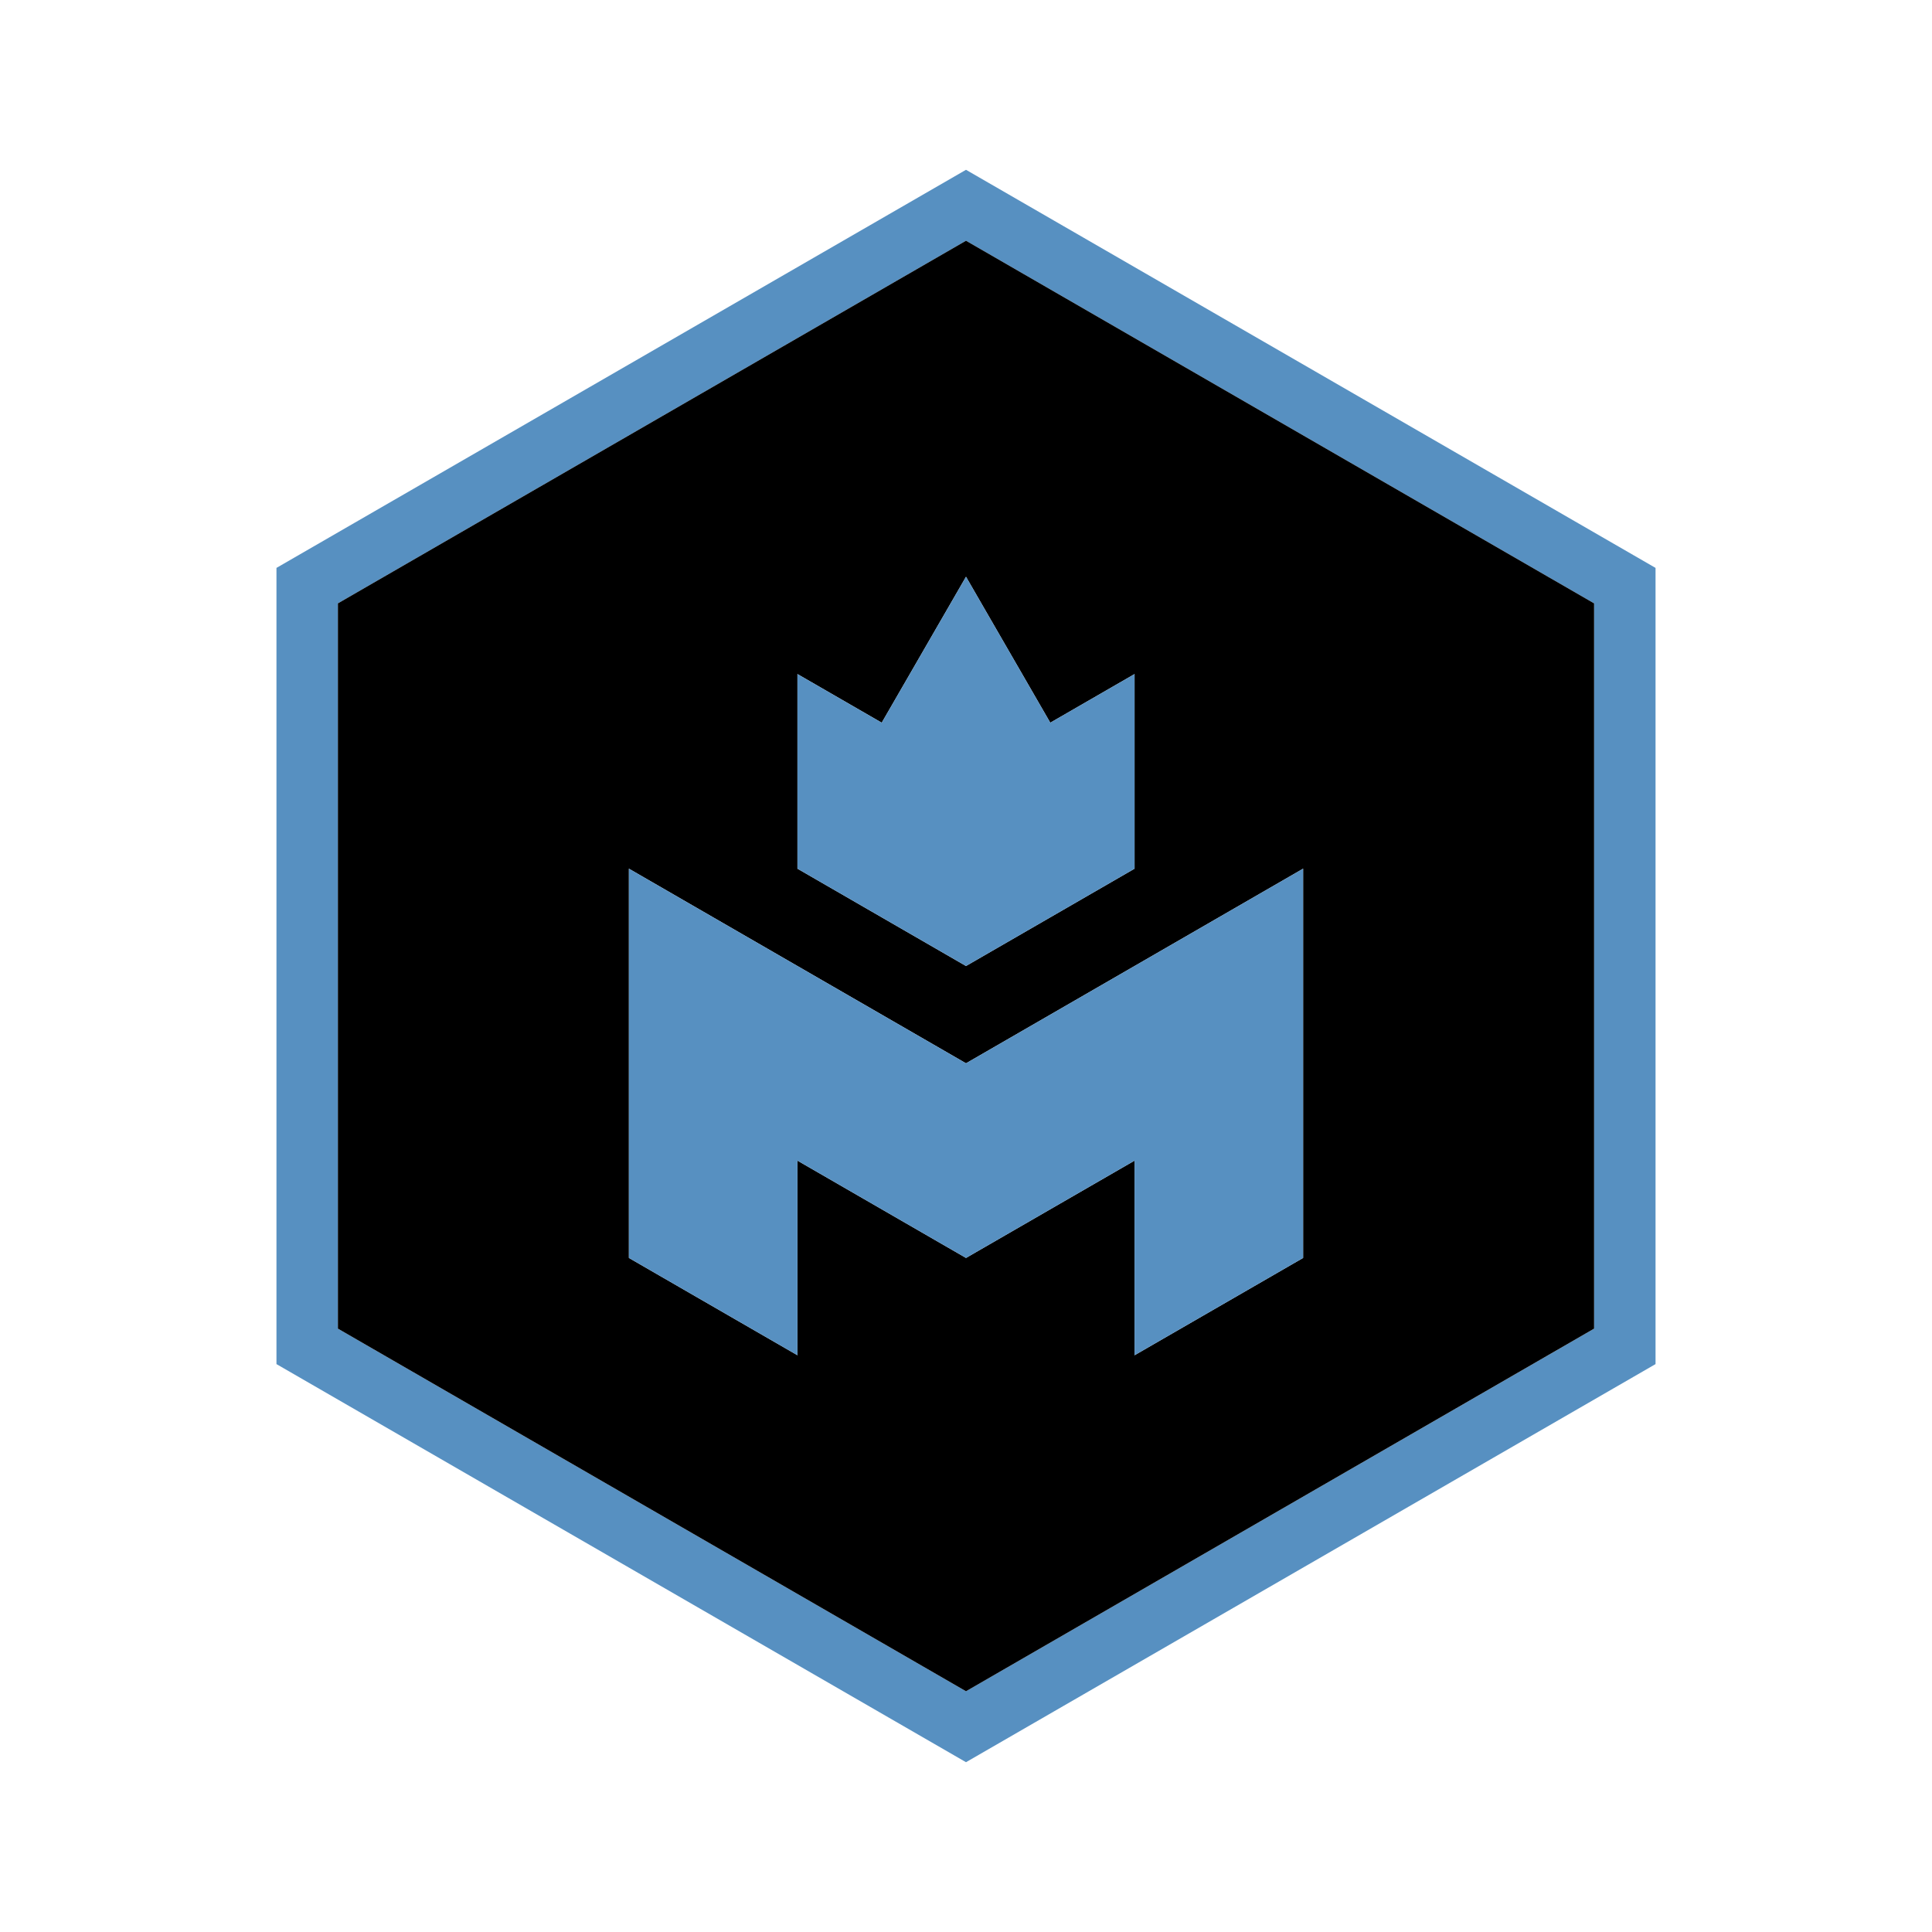
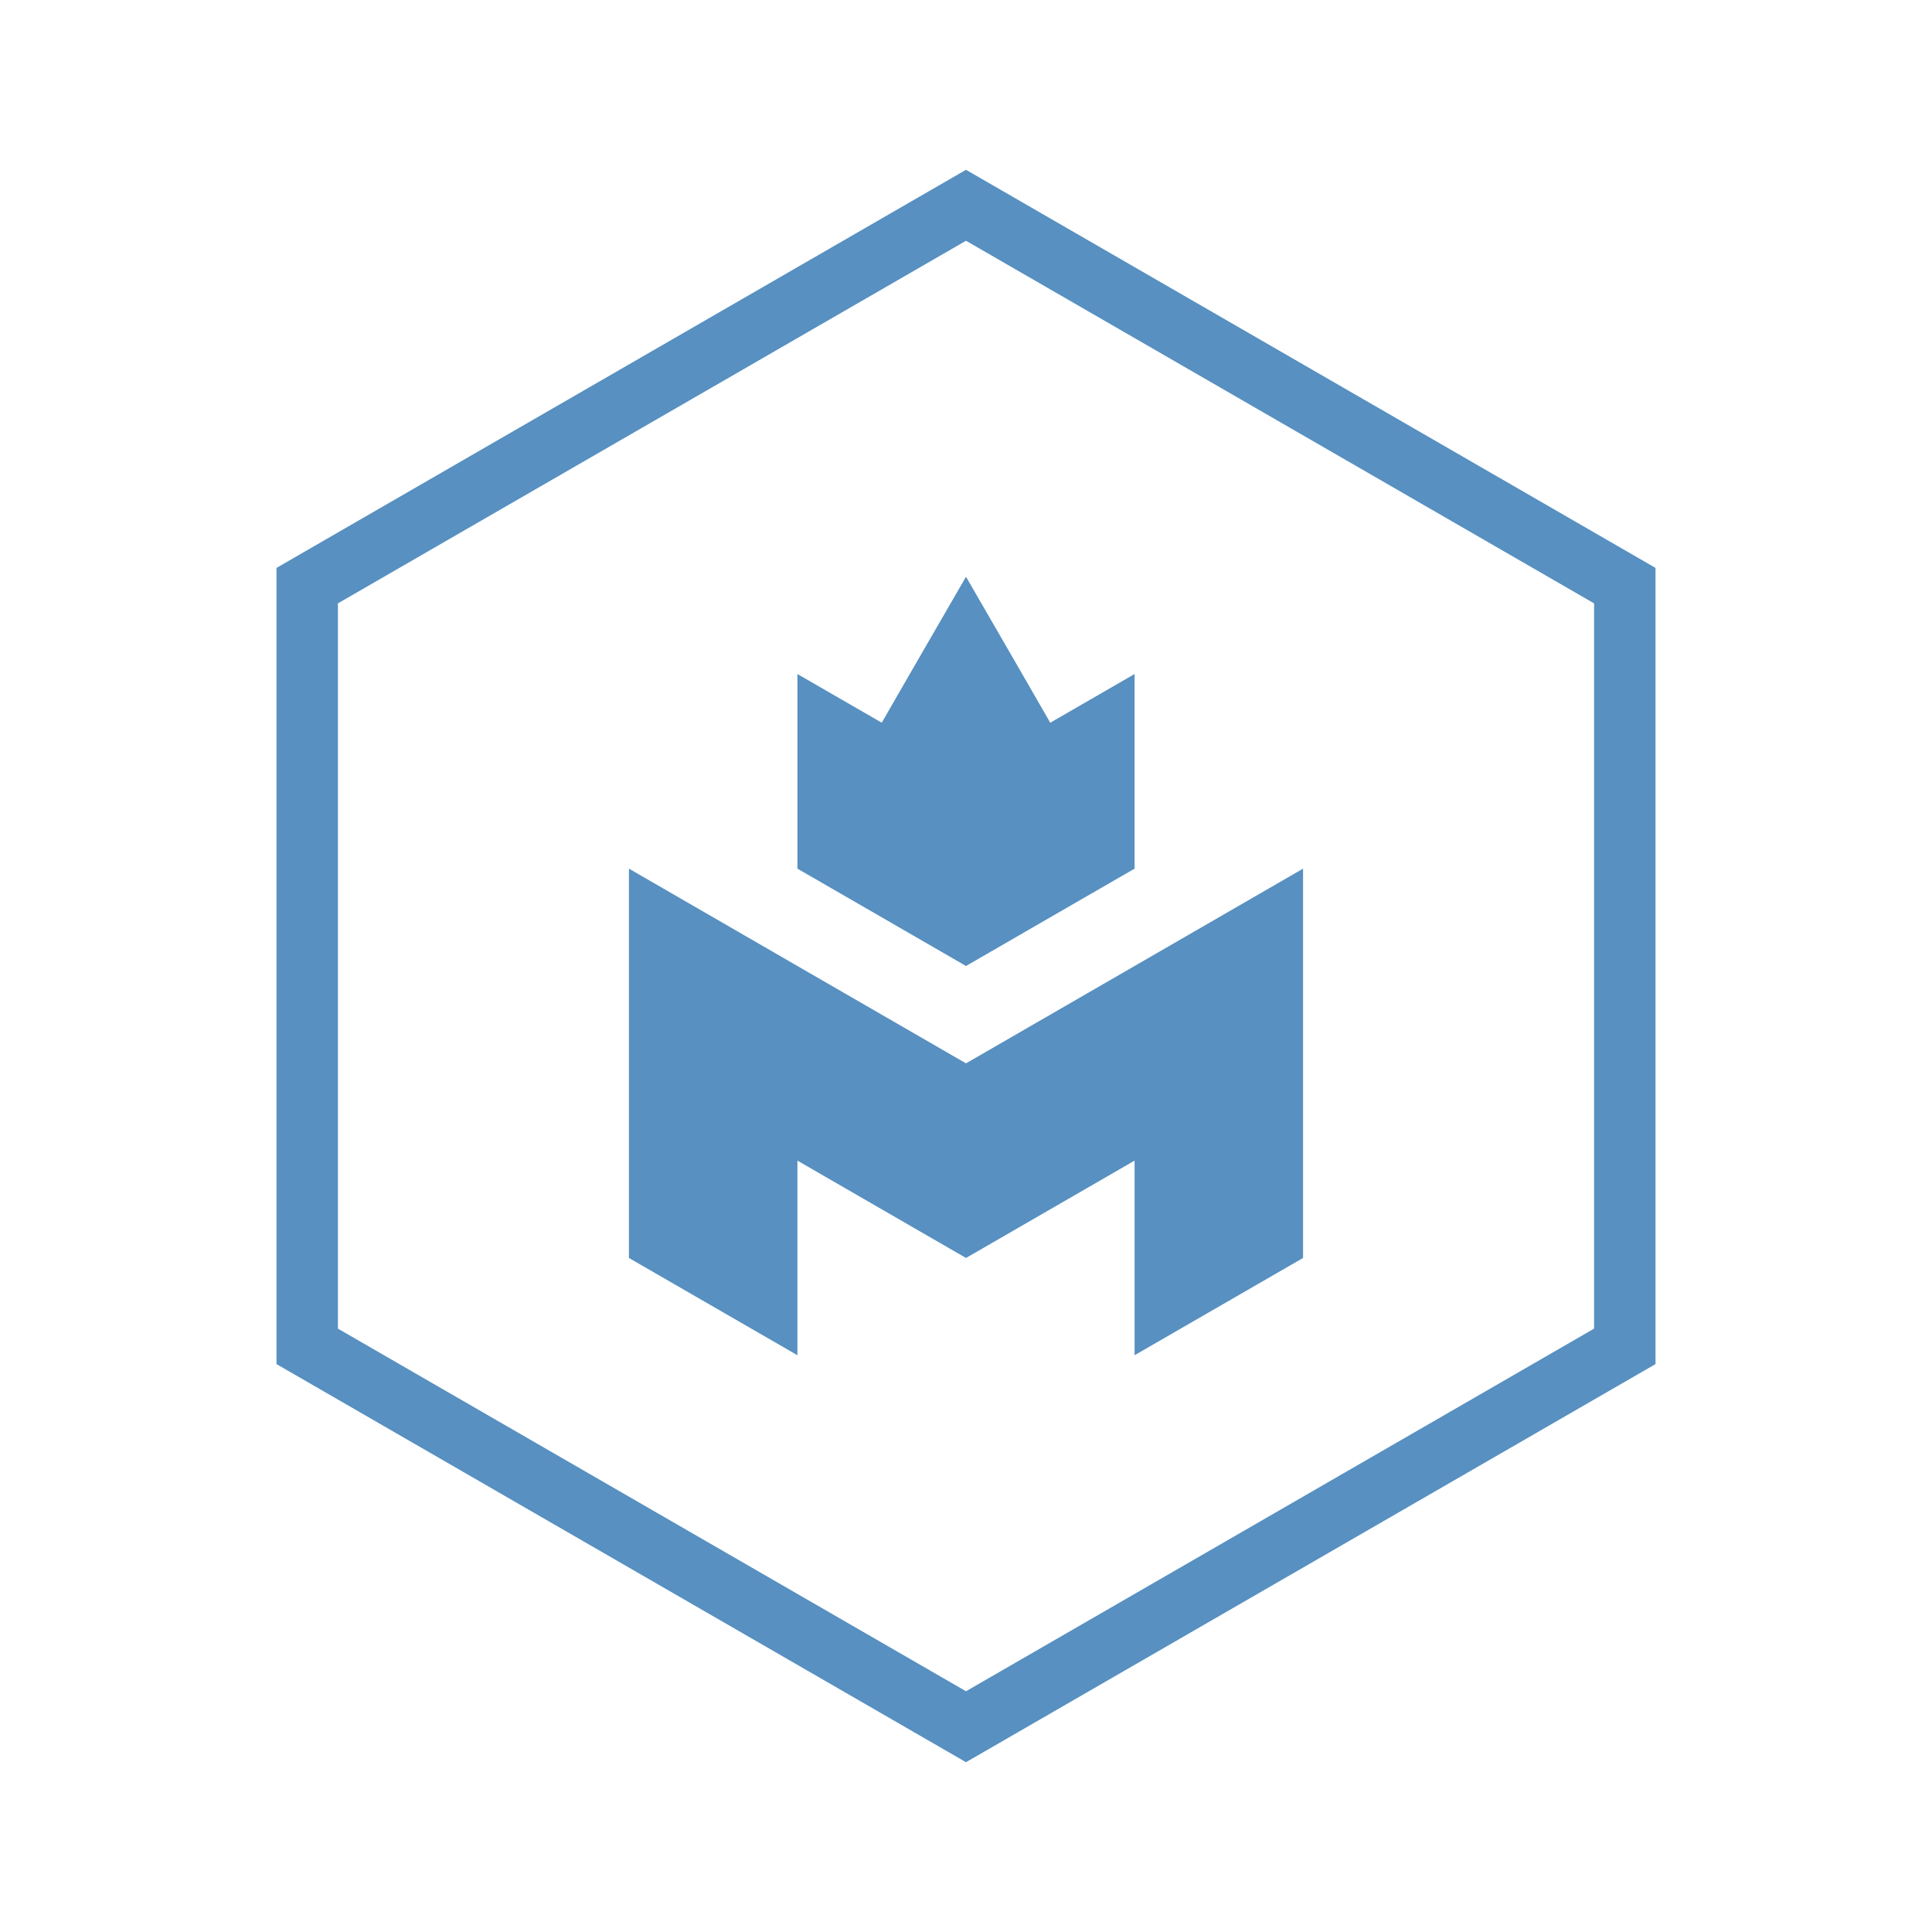
- <svg xmlns="http://www.w3.org/2000/svg" viewBox="0 0 2048 2048">
-   <defs>
-     <style>.cls-1{fill:#5790c1;}</style>
-   </defs>
-   <g id="Слой_2" data-name="Слой 2">
-     <path class="cls-1" d="M1024,180,293.06,602v844L1024,1868l730.94-422V602Zm665.82,1228.43L1024,1792.81l-665.82-384.4V639.59L1024,255.18l665.81,384.41Z" />
-     <path d="M1024,255.18,358.19,639.59v768.82L1024,1792.81l665.81-384.4V639.59Zm0,1078.29L845.33,1230.31h0v206.31L666.66,1333.47V920.84L845.32,1024,1024,1127.15ZM934.67,972.42l-89.34-51.58V714.54l89.34,51.56,29.77-51.57,14.9-25.8L1024,611.38l44.66,77.35,14.91,25.8,29.77,51.57,89.33-51.56v206.3l-89.33,51.58L1024,1024Zm446.68,361.05-178.67,103.15V1230.31h0L1024,1333.47V1127.15L1202.68,1024l178.67-103.16Z" />
-     <polygon class="cls-1" points="1381.34 920.84 1381.34 1333.47 1202.67 1436.62 1202.67 1230.31 1202.66 1230.31 1024 1333.47 845.33 1230.31 845.32 1230.31 845.32 1436.62 666.66 1333.47 666.66 920.84 845.32 1024 1024 1127.15 1202.67 1024 1381.34 920.84" />
-     <polygon class="cls-1" points="1202.67 714.54 1202.67 920.84 1113.34 972.42 1024.01 1024 934.67 972.42 845.33 920.84 845.33 714.54 934.67 766.1 964.44 714.53 979.34 688.73 1024 611.38 1068.66 688.73 1083.57 714.53 1113.34 766.1 1202.67 714.54" />
+ <svg xmlns="http://www.w3.org/2000/svg" version="1.1" id="Слой_1" x="0px" y="0px" viewBox="0 0 2048 2048" style="enable-background:new 0 0 2048 2048;" xml:space="preserve">
+   <style type="text/css">
+ 	.st0{fill:#5790C1;}
+ </style>
+   <g>
+     <path class="st0" d="M1024,180L293.1,602v844l730.9,422l730.9-422V602L1024,180z M1024,1792.8l-665.8-384.4l0,0V639.6l0,0   L1024,255.2l665.8,384.4v768.8L1024,1792.8z" />
+     <polygon class="st0" points="1381.3,920.8 1381.3,1333.5 1202.7,1436.6 1202.7,1436.6 1202.7,1436.6 1202.7,1230.3 1202.7,1230.3    1024,1333.5 845.3,1230.3 845.3,1230.3 845.3,1436.6 666.7,1333.5 666.7,920.8 845.3,1024 1024,1127.2 1202.7,1024 1202.7,1024     " />
+     <polygon class="st0" points="1202.7,714.5 1202.7,920.8 1113.3,972.4 1024,1024 934.7,972.4 845.3,920.8 845.3,714.5 934.7,766.1    964.4,714.5 979.3,688.7 1024,611.4 1068.7,688.7 1083.6,714.5 1113.3,766.1  " />
  </g>
</svg>
